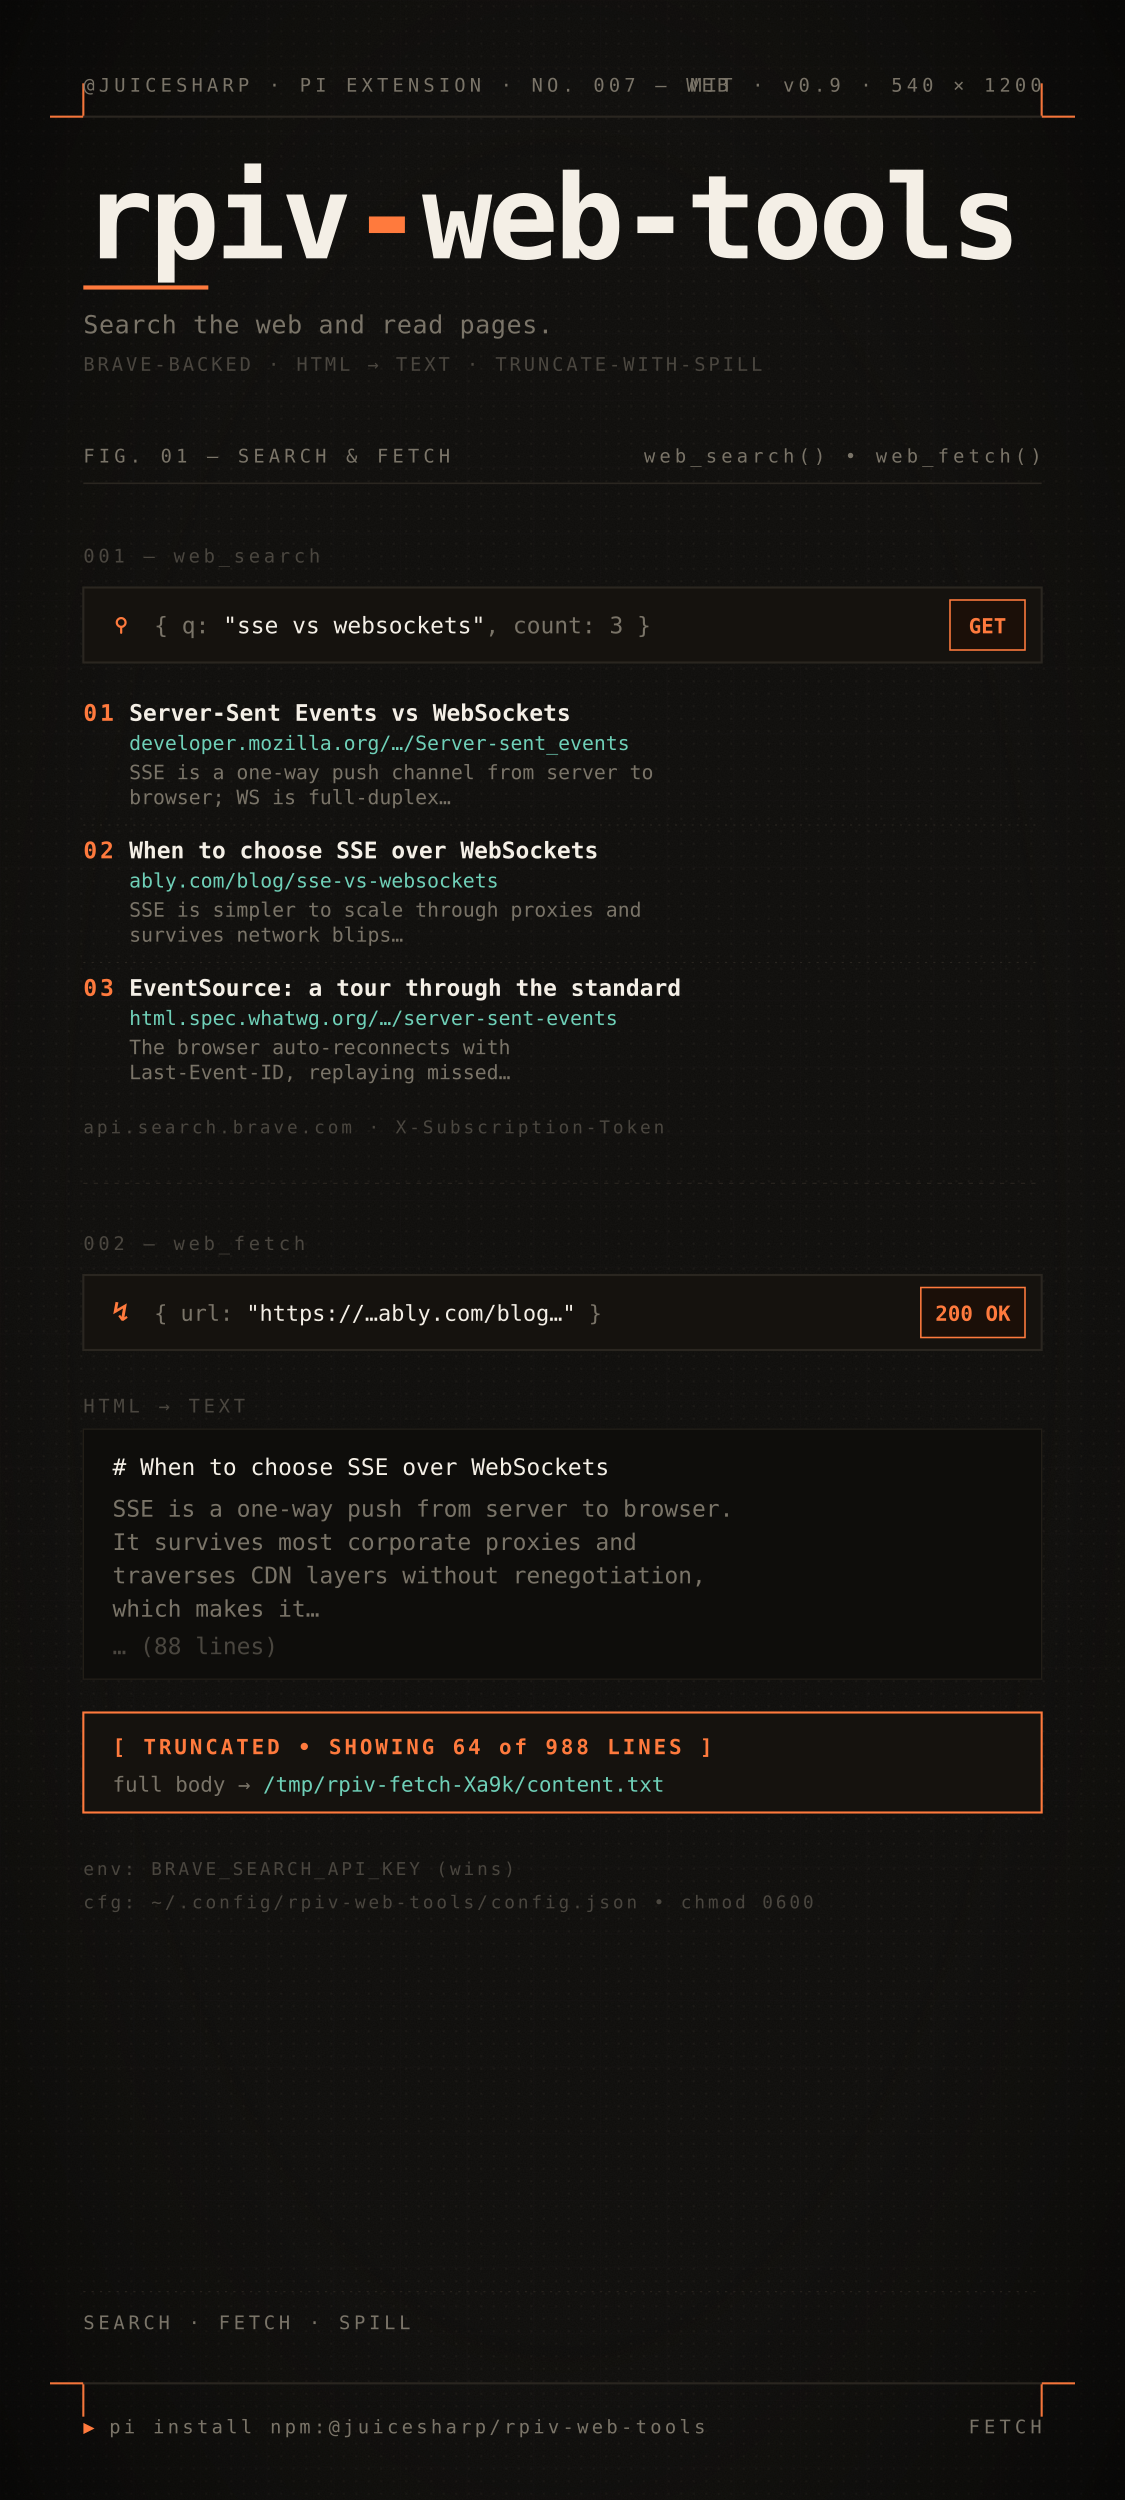
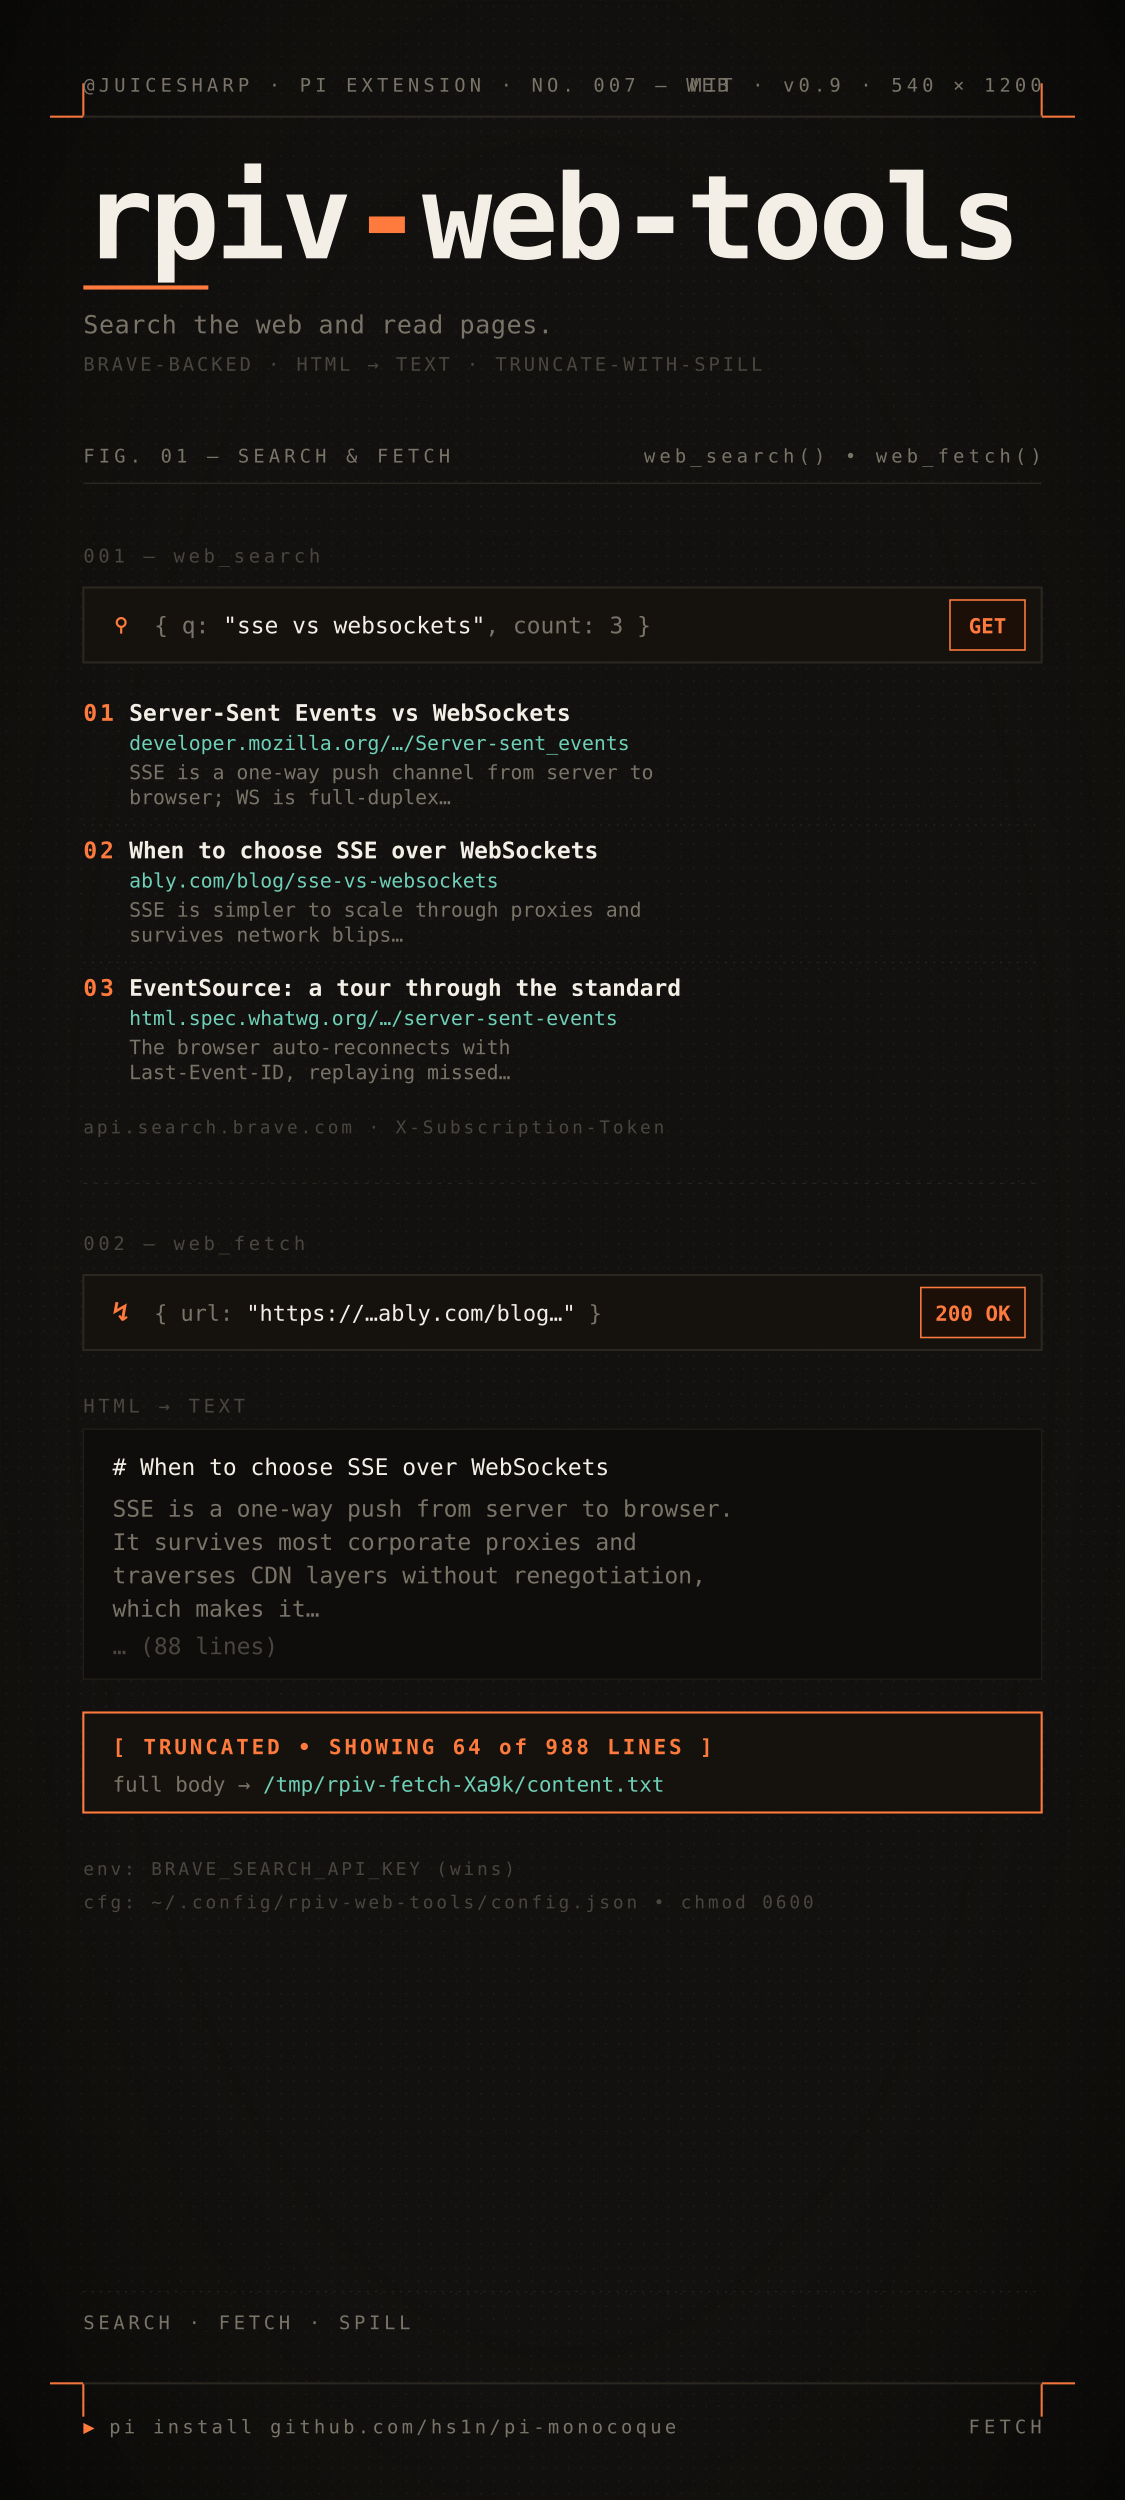
<svg xmlns="http://www.w3.org/2000/svg" viewBox="0 0 540 1200" role="img" aria-label="rpiv-web-tools — Brave-backed web search and fetch for Pi Agent" preserveAspectRatio="xMidYMid meet">
  <defs>
    <style>
      .mono   { font-family: 'JetBrains Mono', 'Fira Code', 'SFMono-Regular', ui-monospace, Menlo, Consolas, monospace; }
      .ink    { fill: #F4EFE6; }
      .paper  { fill: #0E0D0B; }
      .muted  { fill: #7A7468; }
      .dim    { fill: #4A463F; }
      .accent { fill: #FF7A3D; }
      .mint   { fill: #6FD0B8; }
      .rule   { stroke: #2A2620; }
      .rule-bright { stroke: #FF7A3D; }
    </style>
    <filter id="grain" x="0" y="0" width="100%" height="100%">
      <feTurbulence type="fractalNoise" baseFrequency="1.4" numOctaves="2" seed="29" />
      <feColorMatrix values="0 0 0 0 0.96  0 0 0 0 0.94  0 0 0 0 0.88  0 0 0 0.06 0" />
    </filter>
    <pattern id="grid" width="32" height="32" patternUnits="userSpaceOnUse">
      <path d="M32 0 H0 V32" fill="none" stroke="#161411" stroke-width="0.5" />
    </pattern>
    <pattern id="dots" width="6" height="6" patternUnits="userSpaceOnUse">
      <circle cx="3" cy="3" r="0.6" fill="#231F1A" />
    </pattern>
    <radialGradient id="vignette" cx="50%" cy="50%" r="70%">
      <stop offset="60%" stop-color="#0E0D0B" stop-opacity="0" />
      <stop offset="100%" stop-color="#000" stop-opacity="0.55" />
    </radialGradient>
  </defs>
  <rect width="540" height="1200" class="paper" />
  <rect width="540" height="1200" fill="url(#grid)" opacity="0.55" />
  <rect width="540" height="1200" fill="url(#dots)" opacity="0.4" />
  <rect width="540" height="1200" filter="url(#grain)" opacity="0.5" />
  <rect width="540" height="1200" fill="url(#vignette)" />
  <g class="rule-bright" stroke-width="1" fill="none" opacity="0.95">
    <path d="M24 56 L40 56 M40 40 L40 56" />
    <path d="M516 56 L500 56 M500 40 L500 56" />
    <path d="M24 1144 L40 1144 M40 1160 L40 1144" />
    <path d="M516 1144 L500 1144 M500 1160 L500 1144" />
  </g>
  <line x1="40" y1="56" x2="500" y2="56" class="rule" stroke-width="1" />
  <text class="mono muted" x="40" y="44" font-size="9" letter-spacing="2">@JUICESHARP · PI EXTENSION · NO. 007 – WEB</text>
  <text class="mono muted" x="500" y="44" font-size="9" letter-spacing="2" text-anchor="end">MIT · v0.9 · 540 × 1200</text>
  <text class="mono ink" x="40" y="124" font-size="56" font-weight="700" letter-spacing="-2">rpiv<tspan class="accent">-</tspan>web-tools</text>
  <line x1="40" y1="138" x2="100" y2="138" class="rule-bright" stroke-width="2" />
  <text class="mono muted" x="40" y="160" font-size="12" letter-spacing="0.3">Search the web and read pages.</text>
  <text class="mono dim" x="40" y="178" font-size="9" letter-spacing="1.4">BRAVE-BACKED · HTML → TEXT · TRUNCATE-WITH-SPILL</text>
  <text class="mono muted" x="40" y="222" font-size="9" letter-spacing="2">FIG. 01 — SEARCH &amp; FETCH</text>
  <text class="mono muted" x="500" y="222" font-size="9" letter-spacing="2" text-anchor="end">web_search() • web_fetch()</text>
  <line x1="40" y1="232" x2="500" y2="232" class="rule" stroke-width="0.75" />
  <text class="mono dim" x="40" y="270" font-size="9" letter-spacing="1.8">001 — web_search</text>
  <g transform="translate(40 282)">
    <rect x="0" y="0" width="460" height="36" fill="#15120E" stroke="#2A2620" stroke-width="1" />
    <text class="mono accent" x="14" y="22" font-size="13" font-weight="700">⚲</text>
    <text class="mono muted" x="34" y="22" font-size="11">{ q: <tspan class="ink">"sse vs websockets"</tspan>, count: 3 }</text>
    <rect x="416" y="6" width="36" height="24" fill="#1B0F08" stroke="#FF7A3D" stroke-width="0.75" />
    <text class="mono accent" x="434" y="22" font-size="10" text-anchor="middle" font-weight="700">GET</text>
  </g>
  <g transform="translate(40 332)">
    <text class="mono accent" x="0" y="14" font-size="11" font-weight="700" letter-spacing="1.4">01</text>
    <text class="mono ink" x="22" y="14" font-size="11" font-weight="700">Server-Sent Events vs WebSockets</text>
    <text class="mono mint" x="22" y="28" font-size="9.5">developer.mozilla.org/…/Server-sent_events</text>
    <text class="mono muted" x="22" y="42" font-size="9.5">SSE is a one-way push channel from server to</text>
    <text class="mono muted" x="22" y="54" font-size="9.5">browser; WS is full-duplex…</text>
    <line x1="0" y1="64" x2="460" y2="64" class="rule" stroke-width="0.5" stroke-dasharray="1 3" />
    <text class="mono accent" x="0" y="80" font-size="11" font-weight="700" letter-spacing="1.4">02</text>
    <text class="mono ink" x="22" y="80" font-size="11" font-weight="700">When to choose SSE over WebSockets</text>
    <text class="mono mint" x="22" y="94" font-size="9.5">ably.com/blog/sse-vs-websockets</text>
    <text class="mono muted" x="22" y="108" font-size="9.5">SSE is simpler to scale through proxies and</text>
    <text class="mono muted" x="22" y="120" font-size="9.5">survives network blips…</text>
    <line x1="0" y1="130" x2="460" y2="130" class="rule" stroke-width="0.5" stroke-dasharray="1 3" />
    <text class="mono accent" x="0" y="146" font-size="11" font-weight="700" letter-spacing="1.4">03</text>
    <text class="mono ink" x="22" y="146" font-size="11" font-weight="700">EventSource: a tour through the standard</text>
    <text class="mono mint" x="22" y="160" font-size="9.5">html.spec.whatwg.org/…/server-sent-events</text>
    <text class="mono muted" x="22" y="174" font-size="9.5">The browser auto-reconnects with</text>
    <text class="mono muted" x="22" y="186" font-size="9.5">Last-Event-ID, replaying missed…</text>
  </g>
  <text class="mono dim" x="40" y="544" font-size="8.5" letter-spacing="1.4">api.search.brave.com · X-Subscription-Token</text>
  <line x1="40" y1="568" x2="500" y2="568" class="rule" stroke-width="0.5" stroke-dasharray="2 3" />
  <text class="mono dim" x="40" y="600" font-size="9" letter-spacing="1.8">002 — web_fetch</text>
  <g transform="translate(40 612)">
    <rect x="0" y="0" width="460" height="36" fill="#15120E" stroke="#2A2620" stroke-width="1" />
    <text class="mono accent" x="14" y="22" font-size="13" font-weight="700">↯</text>
    <text class="mono muted" x="34" y="22" font-size="10.5">{ url: <tspan class="ink">"https://…ably.com/blog…"</tspan> }</text>
    <rect x="402" y="6" width="50" height="24" fill="#1B0F08" stroke="#FF7A3D" stroke-width="0.75" />
    <text class="mono accent" x="427" y="22" font-size="10" text-anchor="middle" font-weight="700">200 OK</text>
  </g>
  <text class="mono dim" x="40" y="678" font-size="9" letter-spacing="1.8">HTML → TEXT</text>
  <g transform="translate(40 686)">
    <rect x="0" y="0" width="460" height="120" fill="#0E0D0B" stroke="#221E18" stroke-width="0.6" />
    <text class="mono ink" x="14" y="22" font-size="11"># When to choose SSE over WebSockets</text>
    <text class="mono muted" x="14" y="42" font-size="11">SSE is a one-way push from server to browser.</text>
    <text class="mono muted" x="14" y="58" font-size="11">It survives most corporate proxies and</text>
    <text class="mono muted" x="14" y="74" font-size="11">traverses CDN layers without renegotiation,</text>
    <text class="mono muted" x="14" y="90" font-size="11">which makes it…</text>
    <text class="mono dim" x="14" y="108" font-size="11">… (88 lines)</text>
  </g>
  <g transform="translate(40 822)">
    <rect x="0" y="0" width="460" height="48" fill="#15120E" stroke="#FF7A3D" stroke-width="1" />
    <text class="mono accent" x="14" y="20" font-size="10" letter-spacing="1.4" font-weight="700">[ TRUNCATED • SHOWING 64 of 988 LINES ]</text>
    <text class="mono muted" x="14" y="38" font-size="10">full body → <tspan class="mint">/tmp/rpiv-fetch-Xa9k/content.txt</tspan>
    </text>
  </g>
  <text class="mono dim" x="40" y="900" font-size="8.5" letter-spacing="1.4">env: BRAVE_SEARCH_API_KEY (wins)</text>
  <text class="mono dim" x="40" y="916" font-size="8.5" letter-spacing="1.4">cfg: ~/.config/rpiv-web-tools/config.json • chmod 0600</text>
  <line x1="40" y1="1100" x2="500" y2="1100" class="rule" stroke-width="0.5" stroke-dasharray="1 3" />
  <text class="mono muted" x="40" y="1118" font-size="9" letter-spacing="1.8">SEARCH · FETCH · SPILL</text>
  <line x1="40" y1="1144" x2="500" y2="1144" class="rule" stroke-width="1" />
  <text class="mono muted" x="40" y="1168" font-size="9" letter-spacing="1.6">
-     <tspan class="accent">▶</tspan>  pi install npm:@juicesharp/rpiv-web-tools
+     <tspan class="accent">▶</tspan>  pi install github.com/hs1n/pi-monocoque
  </text>
  <text class="mono muted" x="500" y="1168" font-size="9" letter-spacing="2" text-anchor="end">FETCH</text>
</svg>
